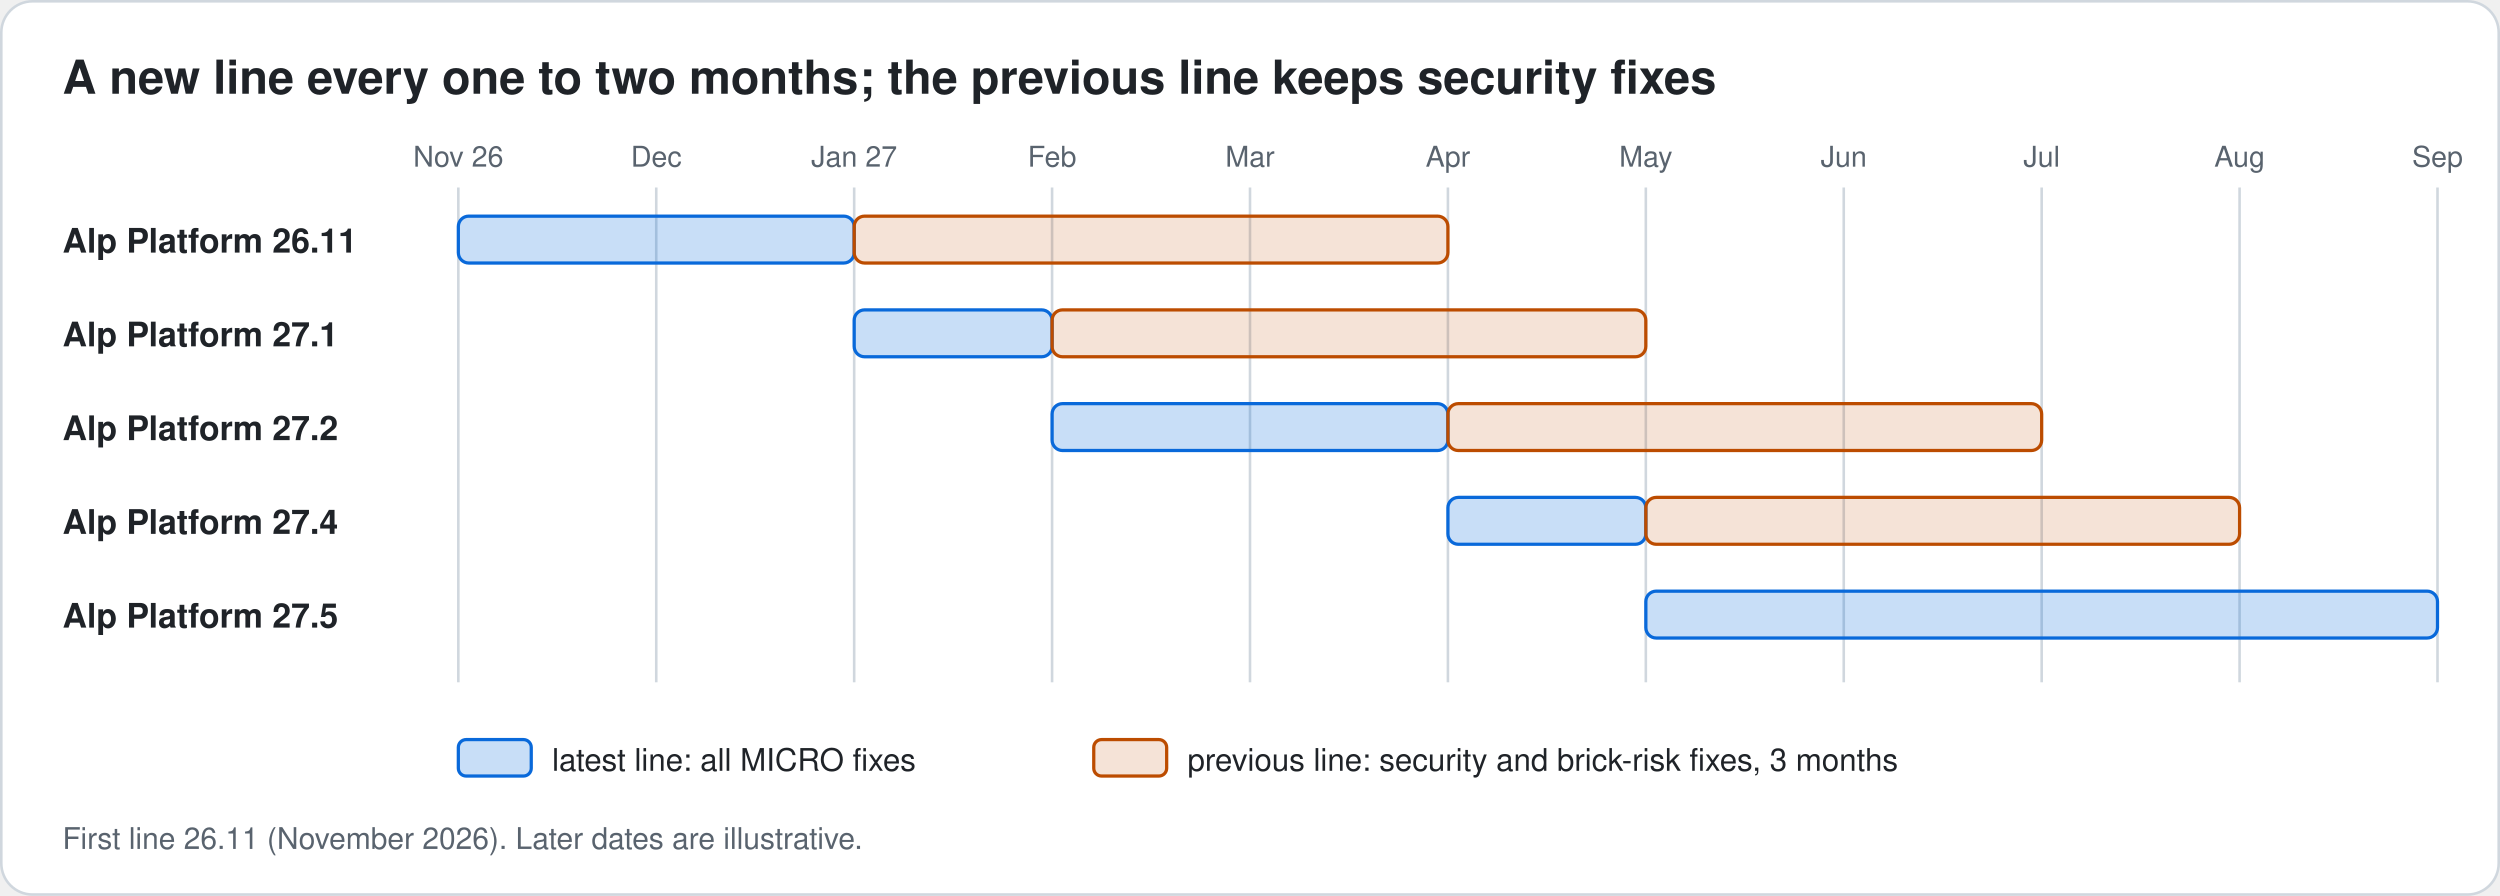
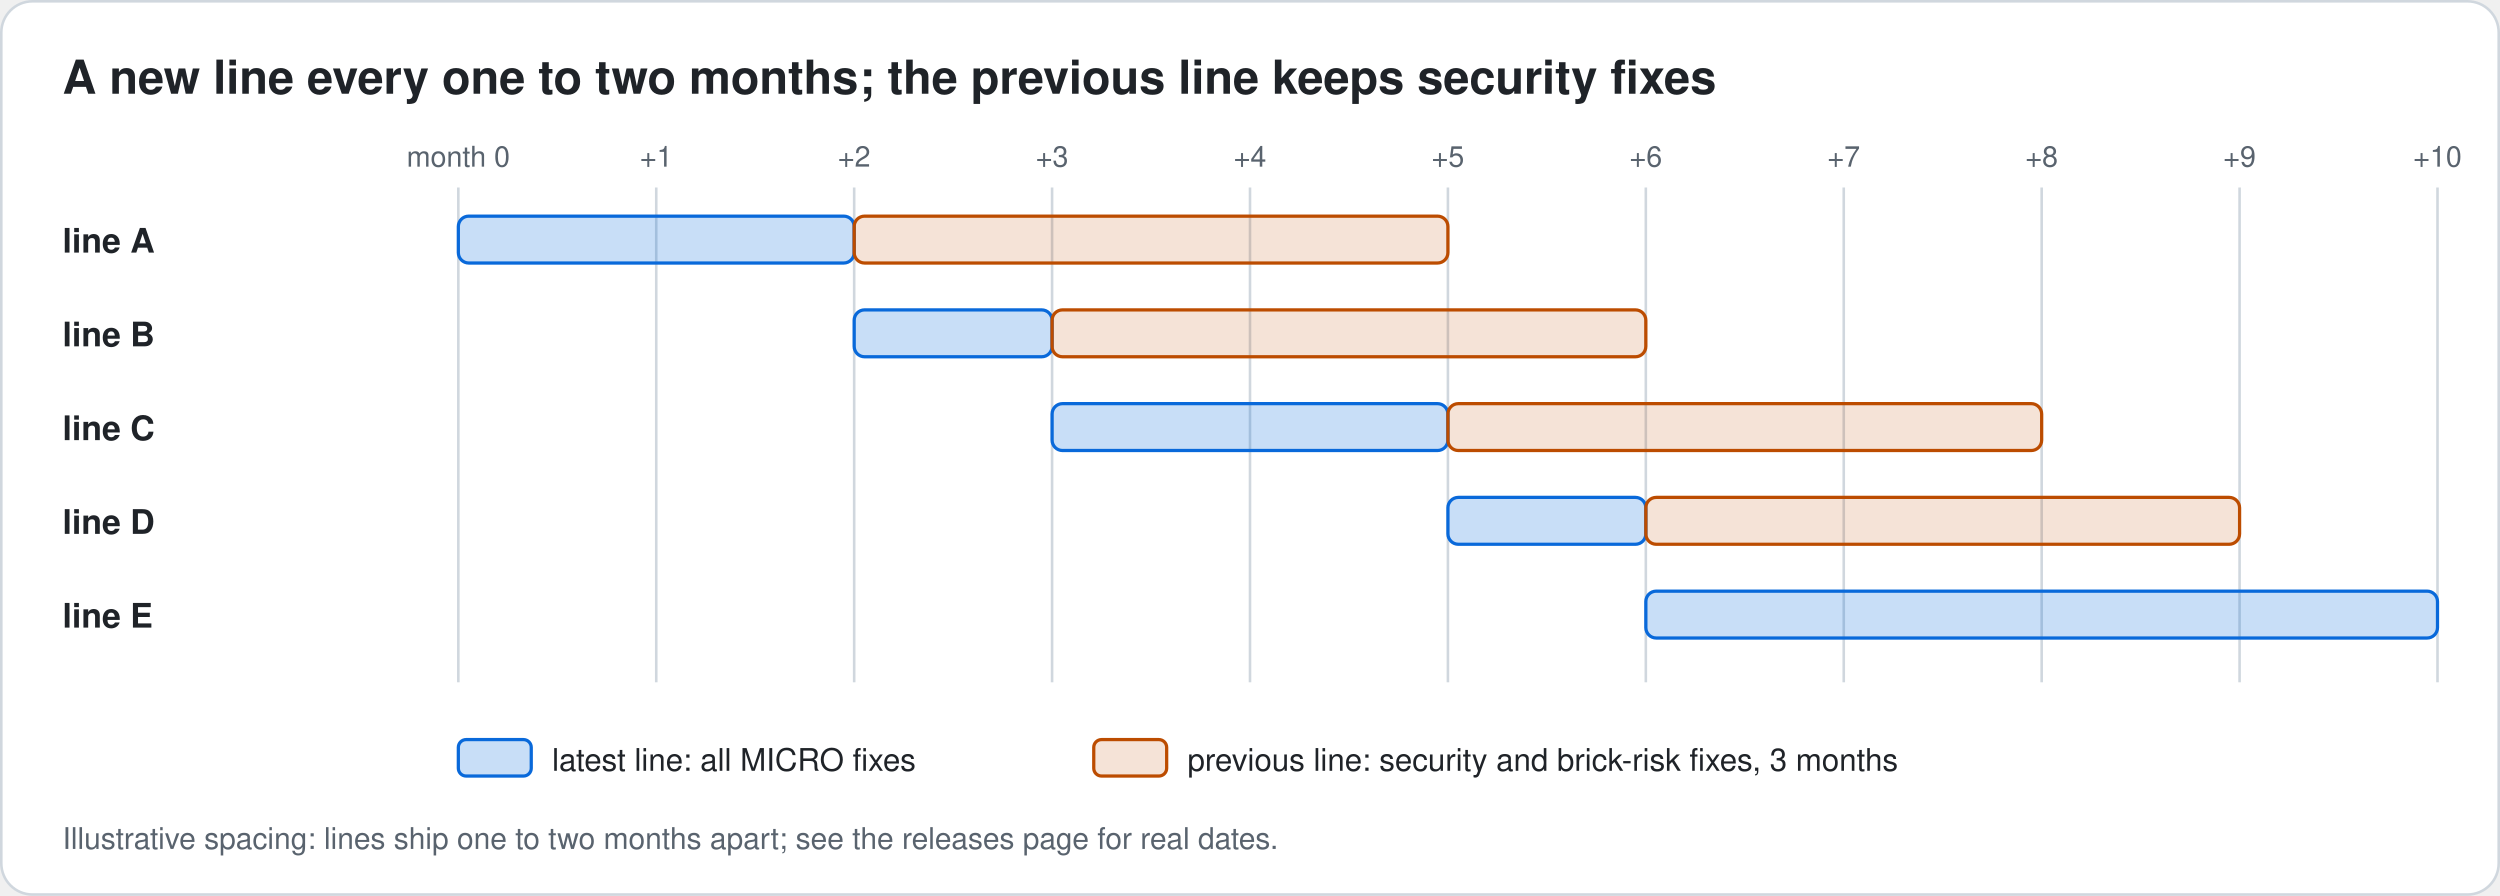
<svg xmlns="http://www.w3.org/2000/svg" viewBox="0 0 960 344" width="960" height="344" role="img" aria-label="A new line every one to two months; the previous line keeps security fixes">
  <style>
  .bg{fill:#ffffff;stroke:#d0d7de;stroke-width:1}
  .t{font-family:-apple-system,'Segoe UI',Helvetica,Arial,sans-serif;fill:#1f2328}
  .q{fill:#59636e}
  .h{font-weight:600}
  .mono{font-family:ui-monospace,SFMono-Regular,Menlo,Consolas,monospace}
  .box{fill:#ffffff;stroke:#8c959f;stroke-width:1.25}
  .acc{fill:#ddf4ff;stroke:#0969da;stroke-width:2}
  .own{fill:#ffffff;stroke:#0969da;stroke-width:1.25}
  .rec{fill:#f6f8fa;stroke:#8c959f;stroke-width:1;stroke-dasharray:4 3}
  .hw{fill:#dafbe1;stroke:#1a7f37;stroke-width:1.25}
  .warn{fill:#fff1e5;stroke:#bc4c00;stroke-width:1.5}
  .ln{stroke:#8c959f;stroke-width:1.25;fill:none}
  .lnacc{stroke:#0969da;stroke-width:1.5;fill:none}
  .band1{fill:#0969da;fill-opacity:.22;stroke:#0969da;stroke-width:1.25}
  .band2{fill:#bc4c00;fill-opacity:.16;stroke:#bc4c00;stroke-width:1.25}
  .grid{stroke:#d0d7de;stroke-width:1}
  .ah{fill:#8c959f}
  .ahacc{fill:#0969da}
  @media (prefers-color-scheme: dark){
    .bg{fill:#0d1117;stroke:#30363d}
    .t{fill:#e6edf3} .q{fill:#9198a1}
    .box{fill:#161b22;stroke:#656c76}
    .acc{fill:#0d2a4a;stroke:#4493f8}
    .own{fill:#161b22;stroke:#4493f8}
    .rec{fill:#151b23;stroke:#656c76}
    .hw{fill:#0f2e1a;stroke:#3fb950}
    .warn{fill:#341a00;stroke:#db6d28}
    .ln{stroke:#656c76} .lnacc{stroke:#4493f8}
    .band1{fill:#4493f8;stroke:#4493f8}
    .band2{fill:#db6d28;stroke:#db6d28}
    .grid{stroke:#30363d}
    .ah{fill:#656c76} .ahacc{fill:#4493f8}
  }
</style>
  <defs>
    <marker id="a" viewBox="0 0 10 10" refX="9" refY="5" markerWidth="7" markerHeight="7" orient="auto-start-reverse">
      <path class="ah" d="M0 0L10 5L0 10z" />
    </marker>
    <marker id="aa" viewBox="0 0 10 10" refX="9" refY="5" markerWidth="7" markerHeight="7" orient="auto-start-reverse">
      <path class="ahacc" d="M0 0L10 5L0 10z" />
    </marker>
  </defs>
  <rect class="bg" x="0.5" y="0.5" width="959" height="343" rx="12" />
  <text class="t h" x="24" y="36" font-size="18" text-anchor="start">A new line every one to two months; the previous line keeps security fixes</text>
  <line class="grid" x1="176.0" x2="176.0" y1="72" y2="262" />
-   <text class="t q" x="176.0" y="64" font-size="11" text-anchor="middle">Nov 26</text>
+   <text class="t q" x="176.0" y="64" font-size="11" text-anchor="middle">month 0</text>
  <line class="grid" x1="252.0" x2="252.0" y1="72" y2="262" />
-   <text class="t q" x="252.0" y="64" font-size="11" text-anchor="middle">Dec</text>
+   <text class="t q" x="252.0" y="64" font-size="11" text-anchor="middle">+1</text>
  <line class="grid" x1="328.0" x2="328.0" y1="72" y2="262" />
-   <text class="t q" x="328.0" y="64" font-size="11" text-anchor="middle">Jan 27</text>
+   <text class="t q" x="328.0" y="64" font-size="11" text-anchor="middle">+2</text>
  <line class="grid" x1="404.0" x2="404.0" y1="72" y2="262" />
-   <text class="t q" x="404.0" y="64" font-size="11" text-anchor="middle">Feb</text>
+   <text class="t q" x="404.0" y="64" font-size="11" text-anchor="middle">+3</text>
  <line class="grid" x1="480.0" x2="480.0" y1="72" y2="262" />
-   <text class="t q" x="480.0" y="64" font-size="11" text-anchor="middle">Mar</text>
+   <text class="t q" x="480.0" y="64" font-size="11" text-anchor="middle">+4</text>
  <line class="grid" x1="556.0" x2="556.0" y1="72" y2="262" />
-   <text class="t q" x="556.0" y="64" font-size="11" text-anchor="middle">Apr</text>
+   <text class="t q" x="556.0" y="64" font-size="11" text-anchor="middle">+5</text>
  <line class="grid" x1="632.0" x2="632.0" y1="72" y2="262" />
-   <text class="t q" x="632.0" y="64" font-size="11" text-anchor="middle">May</text>
+   <text class="t q" x="632.0" y="64" font-size="11" text-anchor="middle">+6</text>
  <line class="grid" x1="708.0" x2="708.0" y1="72" y2="262" />
-   <text class="t q" x="708.0" y="64" font-size="11" text-anchor="middle">Jun</text>
+   <text class="t q" x="708.0" y="64" font-size="11" text-anchor="middle">+7</text>
  <line class="grid" x1="784.0" x2="784.0" y1="72" y2="262" />
-   <text class="t q" x="784.0" y="64" font-size="11" text-anchor="middle">Jul</text>
+   <text class="t q" x="784.0" y="64" font-size="11" text-anchor="middle">+8</text>
  <line class="grid" x1="860.0" x2="860.0" y1="72" y2="262" />
-   <text class="t q" x="860.0" y="64" font-size="11" text-anchor="middle">Aug</text>
+   <text class="t q" x="860.0" y="64" font-size="11" text-anchor="middle">+9</text>
  <line class="grid" x1="936.0" x2="936.0" y1="72" y2="262" />
-   <text class="t q" x="936.0" y="64" font-size="11" text-anchor="middle">Sep</text>
-   <text class="t h" x="24" y="97" font-size="13" text-anchor="start">Alp Platform 26.11</text>
+   <text class="t q" x="936.0" y="64" font-size="11" text-anchor="middle">+10</text>
+   <text class="t h" x="24" y="97" font-size="13" text-anchor="start">line A</text>
  <rect class="band1" x="176.0" y="83" width="152.0" height="18" rx="4" />
  <rect class="band2" x="328.0" y="83" width="228.0" height="18" rx="4" />
-   <text class="t h" x="24" y="133" font-size="13" text-anchor="start">Alp Platform 27.1</text>
+   <text class="t h" x="24" y="133" font-size="13" text-anchor="start">line B</text>
  <rect class="band1" x="328.0" y="119" width="76.0" height="18" rx="4" />
  <rect class="band2" x="404.0" y="119" width="228.0" height="18" rx="4" />
-   <text class="t h" x="24" y="169" font-size="13" text-anchor="start">Alp Platform 27.2</text>
+   <text class="t h" x="24" y="169" font-size="13" text-anchor="start">line C</text>
  <rect class="band1" x="404.0" y="155" width="152.0" height="18" rx="4" />
  <rect class="band2" x="556.0" y="155" width="228.0" height="18" rx="4" />
-   <text class="t h" x="24" y="205" font-size="13" text-anchor="start">Alp Platform 27.4</text>
+   <text class="t h" x="24" y="205" font-size="13" text-anchor="start">line D</text>
  <rect class="band1" x="556.0" y="191" width="76.0" height="18" rx="4" />
  <rect class="band2" x="632.0" y="191" width="228.0" height="18" rx="4" />
-   <text class="t h" x="24" y="241" font-size="13" text-anchor="start">Alp Platform 27.5</text>
+   <text class="t h" x="24" y="241" font-size="13" text-anchor="start">line E</text>
  <rect class="band1" x="632.0" y="227" width="304.0" height="18" rx="4" />
  <rect class="band1" x="176" y="284" width="28" height="14" rx="3" />
  <text class="t " x="212" y="296" font-size="12" text-anchor="start">latest line: all MICRO fixes</text>
  <rect class="band2" x="420" y="284" width="28" height="14" rx="3" />
  <text class="t " x="456" y="296" font-size="12" text-anchor="start">previous line: security and brick-risk fixes, 3 months</text>
-   <text class="t q" x="24" y="326" font-size="11.5" text-anchor="start">First line 26.11 (November 2026). Later dates are illustrative.</text>
+   <text class="t q" x="24" y="326" font-size="11.5" text-anchor="start">Illustrative spacing: lines ship one to two months apart; see the releases page for real dates.</text>
</svg>
